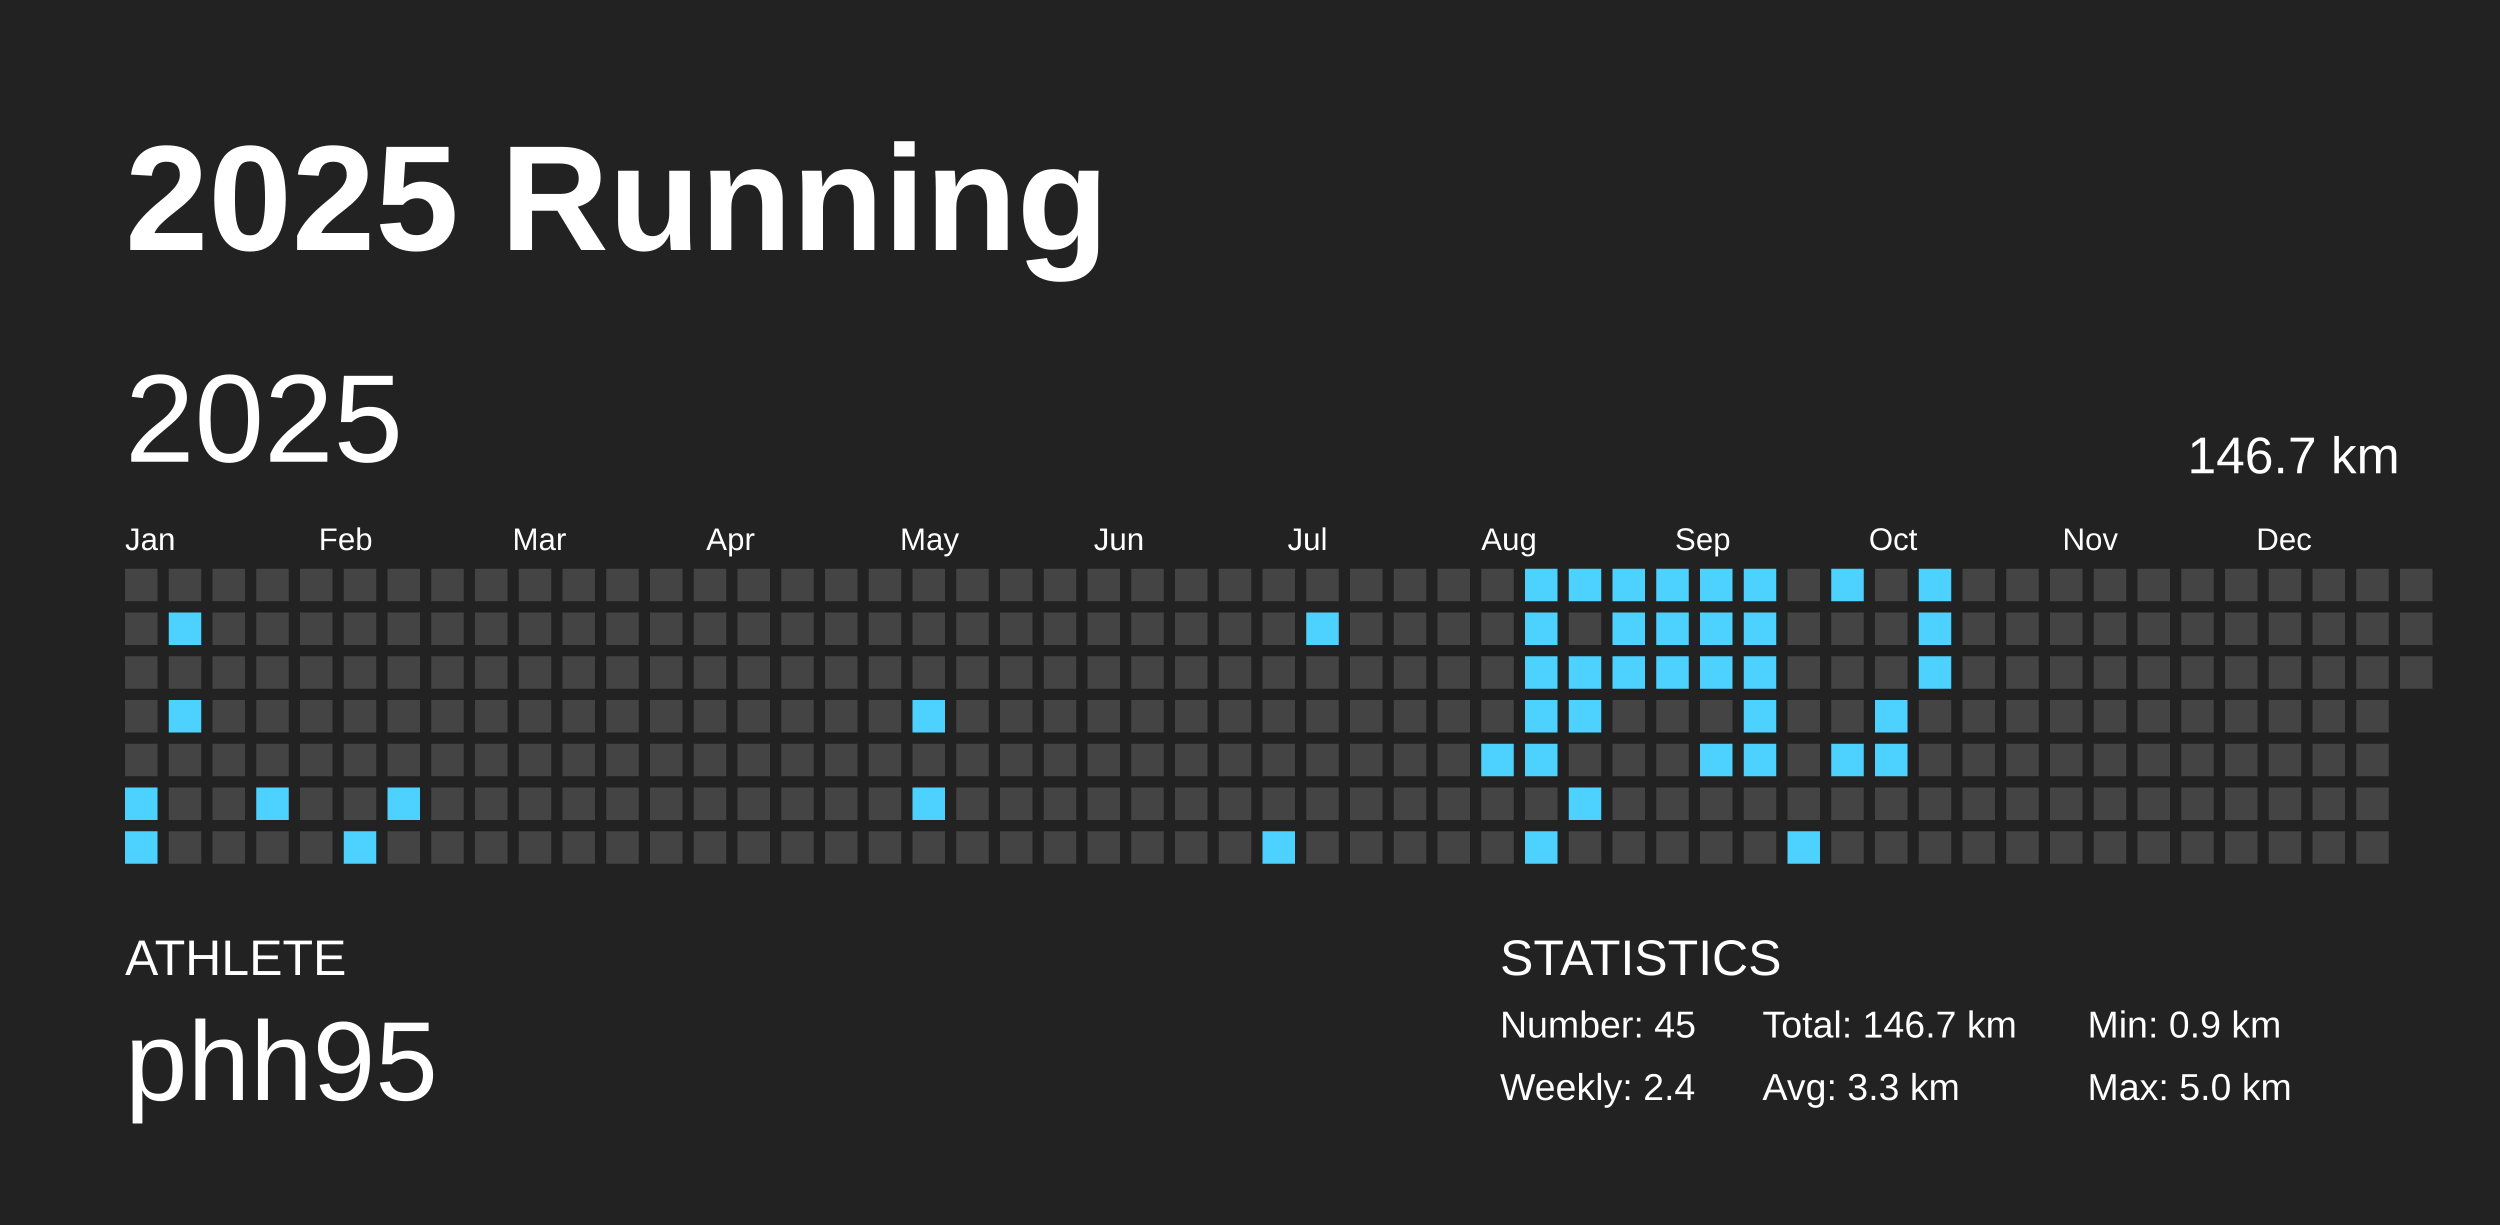
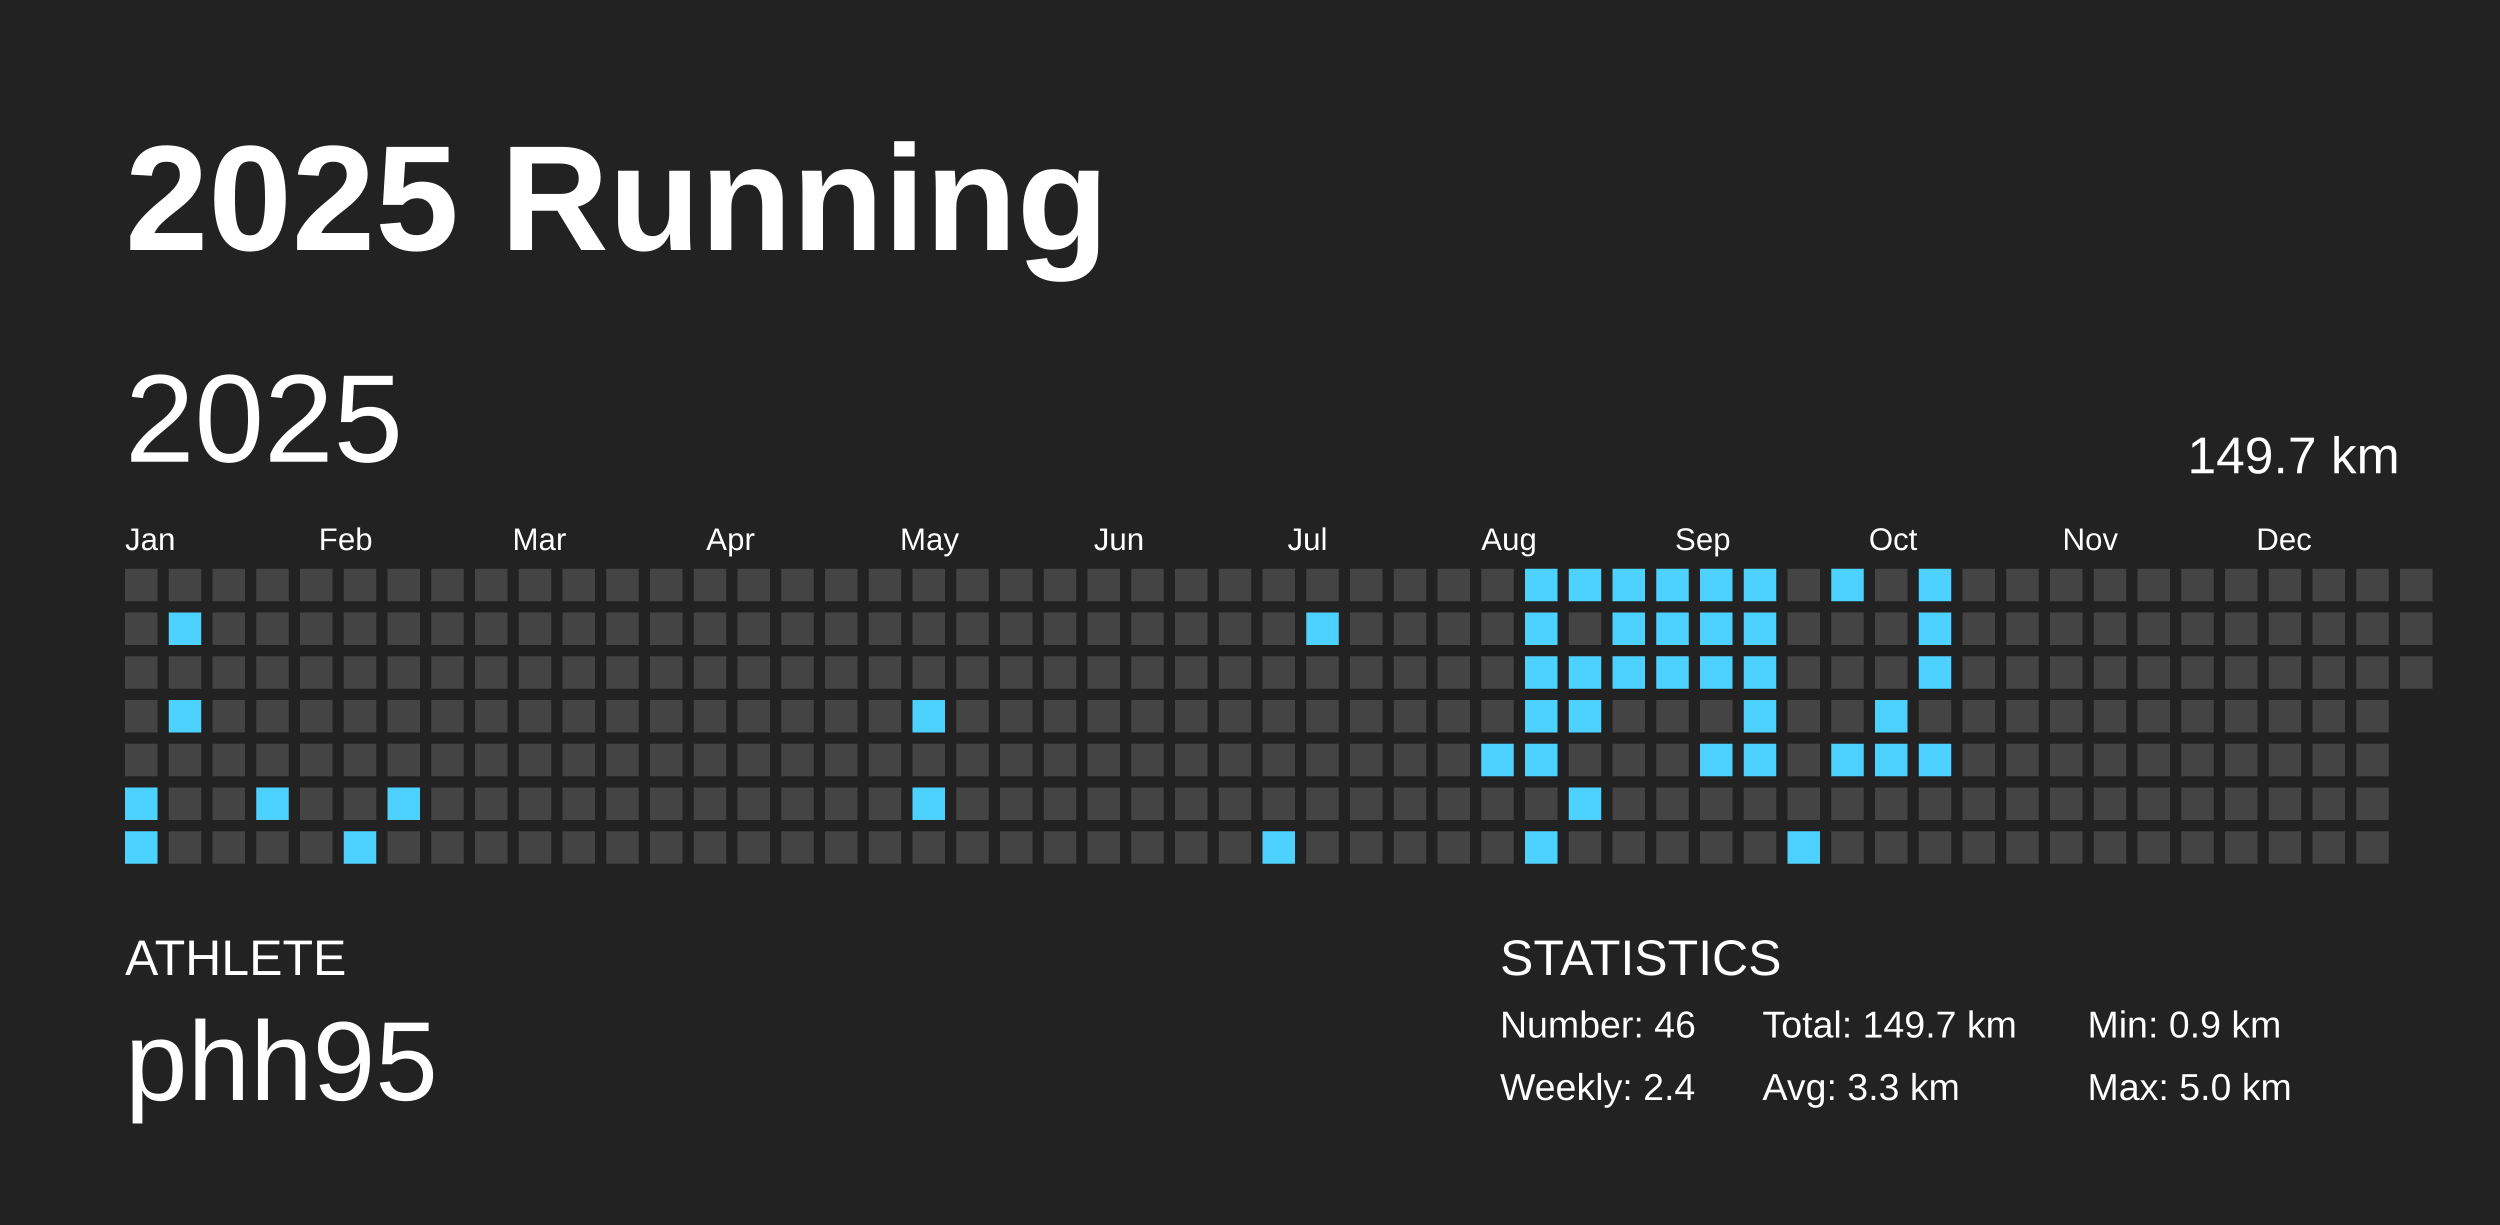
<svg xmlns="http://www.w3.org/2000/svg" baseProfile="full" height="98mm" version="1.1" viewBox="0,0,200,98" width="200mm">
  <defs />
  <rect fill="#222222" height="98" width="200" x="0" y="0" />
  <text fill="#FFFFFF" style="font-size:12px; font-family:Arial; font-weight:bold;" x="10" y="20">2025 Running</text>
  <text fill="#FFFFFF" style="font-size:4px; font-family:Arial" x="10" y="78">ATHLETE</text>
  <text fill="#FFFFFF" style="font-size:9px; font-family:Arial" x="10" y="88">phh95</text>
  <text fill="#FFFFFF" style="font-size:4px; font-family:Arial" x="120" y="78">STATISTICS</text>
-   <text fill="#FFFFFF" style="font-size:3px; font-family:Arial" x="120" y="83">Number: 45</text>
+   <text fill="#FFFFFF" style="font-size:3px; font-family:Arial" x="120" y="83">Number: 46</text>
  <text fill="#FFFFFF" style="font-size:3px; font-family:Arial" x="120" y="88">Weekly: 2.4</text>
-   <text fill="#FFFFFF" style="font-size:3px; font-family:Arial" x="141" y="83">Total: 146.7 km</text>
+   <text fill="#FFFFFF" style="font-size:3px; font-family:Arial" x="141" y="83">Total: 149.7 km</text>
  <text fill="#FFFFFF" style="font-size:3px; font-family:Arial" x="141" y="88">Avg: 3.3 km</text>
  <text fill="#FFFFFF" style="font-size:3px; font-family:Arial" x="167" y="83">Min: 0.9 km</text>
  <text fill="#FFFFFF" style="font-size:3px; font-family:Arial" x="167" y="88">Max: 5.0 km</text>
  <text dominant-baseline="hanging" fill="#FFFFFF" style="font-size:10.0px; font-family:Arial;" x="10" y="30">2025</text>
-   <text dominant-baseline="hanging" fill="#FFFFFF" style="font-size:4.125px; font-family:Arial;" x="175" y="35">146.7 km</text>
+   <text dominant-baseline="hanging" fill="#FFFFFF" style="font-size:4.125px; font-family:Arial;" x="175" y="35">149.7 km</text>
  <text fill="#FFFFFF" style="font-size:2.5px; font-family:Arial" x="10.0" y="44">Jan</text>
  <text fill="#FFFFFF" style="font-size:2.5px; font-family:Arial" x="25.5" y="44">Feb</text>
  <text fill="#FFFFFF" style="font-size:2.5px; font-family:Arial" x="41.0" y="44">Mar</text>
  <text fill="#FFFFFF" style="font-size:2.5px; font-family:Arial" x="56.5" y="44">Apr</text>
  <text fill="#FFFFFF" style="font-size:2.5px; font-family:Arial" x="72.0" y="44">May</text>
  <text fill="#FFFFFF" style="font-size:2.5px; font-family:Arial" x="87.5" y="44">Jun</text>
  <text fill="#FFFFFF" style="font-size:2.5px; font-family:Arial" x="103.0" y="44">Jul</text>
  <text fill="#FFFFFF" style="font-size:2.5px; font-family:Arial" x="118.5" y="44">Aug</text>
  <text fill="#FFFFFF" style="font-size:2.5px; font-family:Arial" x="134.0" y="44">Sep</text>
  <text fill="#FFFFFF" style="font-size:2.5px; font-family:Arial" x="149.5" y="44">Oct</text>
  <text fill="#FFFFFF" style="font-size:2.5px; font-family:Arial" x="165.0" y="44">Nov</text>
  <text fill="#FFFFFF" style="font-size:2.5px; font-family:Arial" x="180.5" y="44">Dec</text>
  <rect fill="#444444" height="2.6" width="2.6" x="10.0" y="45.5" />
  <rect fill="#444444" height="2.6" width="2.6" x="10.0" y="49.0" />
  <rect fill="#444444" height="2.6" width="2.6" x="10.0" y="52.5" />
  <rect fill="#444444" height="2.6" width="2.6" x="10.0" y="56.0" />
  <rect fill="#444444" height="2.6" width="2.6" x="10.0" y="59.5" />
  <rect fill="#4dd2ff" height="2.6" width="2.6" x="10.0" y="63.0" />
  <rect fill="#4dd2ff" height="2.6" width="2.6" x="10.0" y="66.5" />
  <rect fill="#444444" height="2.6" width="2.6" x="13.5" y="45.5" />
  <rect fill="#4dd2ff" height="2.6" width="2.6" x="13.5" y="49.0" />
  <rect fill="#444444" height="2.6" width="2.6" x="13.5" y="52.5" />
  <rect fill="#4dd2ff" height="2.6" width="2.6" x="13.5" y="56.0" />
  <rect fill="#444444" height="2.6" width="2.6" x="13.5" y="59.5" />
  <rect fill="#444444" height="2.6" width="2.6" x="13.5" y="63.0" />
  <rect fill="#444444" height="2.6" width="2.6" x="13.5" y="66.5" />
  <rect fill="#444444" height="2.6" width="2.6" x="17.0" y="45.5" />
  <rect fill="#444444" height="2.6" width="2.6" x="17.0" y="49.0" />
  <rect fill="#444444" height="2.6" width="2.6" x="17.0" y="52.5" />
  <rect fill="#444444" height="2.6" width="2.6" x="17.0" y="56.0" />
  <rect fill="#444444" height="2.6" width="2.6" x="17.0" y="59.5" />
  <rect fill="#444444" height="2.6" width="2.6" x="17.0" y="63.0" />
  <rect fill="#444444" height="2.6" width="2.6" x="17.0" y="66.5" />
  <rect fill="#444444" height="2.6" width="2.6" x="20.5" y="45.5" />
  <rect fill="#444444" height="2.6" width="2.6" x="20.5" y="49.0" />
  <rect fill="#444444" height="2.6" width="2.6" x="20.5" y="52.5" />
  <rect fill="#444444" height="2.6" width="2.6" x="20.5" y="56.0" />
  <rect fill="#444444" height="2.6" width="2.6" x="20.5" y="59.5" />
  <rect fill="#4dd2ff" height="2.6" width="2.6" x="20.5" y="63.0" />
  <rect fill="#444444" height="2.6" width="2.6" x="20.5" y="66.5" />
  <rect fill="#444444" height="2.6" width="2.6" x="24.0" y="45.5" />
  <rect fill="#444444" height="2.6" width="2.6" x="24.0" y="49.0" />
  <rect fill="#444444" height="2.6" width="2.6" x="24.0" y="52.5" />
  <rect fill="#444444" height="2.6" width="2.6" x="24.0" y="56.0" />
  <rect fill="#444444" height="2.6" width="2.6" x="24.0" y="59.5" />
  <rect fill="#444444" height="2.6" width="2.6" x="24.0" y="63.0" />
  <rect fill="#444444" height="2.6" width="2.6" x="24.0" y="66.5" />
  <rect fill="#444444" height="2.6" width="2.6" x="27.5" y="45.5" />
  <rect fill="#444444" height="2.6" width="2.6" x="27.5" y="49.0" />
  <rect fill="#444444" height="2.6" width="2.6" x="27.5" y="52.5" />
  <rect fill="#444444" height="2.6" width="2.6" x="27.5" y="56.0" />
  <rect fill="#444444" height="2.6" width="2.6" x="27.5" y="59.5" />
  <rect fill="#444444" height="2.6" width="2.6" x="27.5" y="63.0" />
  <rect fill="#4dd2ff" height="2.6" width="2.6" x="27.5" y="66.5" />
  <rect fill="#444444" height="2.6" width="2.6" x="31.0" y="45.5" />
  <rect fill="#444444" height="2.6" width="2.6" x="31.0" y="49.0" />
  <rect fill="#444444" height="2.6" width="2.6" x="31.0" y="52.5" />
  <rect fill="#444444" height="2.6" width="2.6" x="31.0" y="56.0" />
  <rect fill="#444444" height="2.6" width="2.6" x="31.0" y="59.5" />
  <rect fill="#4dd2ff" height="2.6" width="2.6" x="31.0" y="63.0" />
  <rect fill="#444444" height="2.6" width="2.6" x="31.0" y="66.5" />
  <rect fill="#444444" height="2.6" width="2.6" x="34.5" y="45.5" />
  <rect fill="#444444" height="2.6" width="2.6" x="34.5" y="49.0" />
  <rect fill="#444444" height="2.6" width="2.6" x="34.5" y="52.5" />
  <rect fill="#444444" height="2.6" width="2.6" x="34.5" y="56.0" />
  <rect fill="#444444" height="2.6" width="2.6" x="34.5" y="59.5" />
  <rect fill="#444444" height="2.6" width="2.6" x="34.5" y="63.0" />
  <rect fill="#444444" height="2.6" width="2.6" x="34.5" y="66.5" />
  <rect fill="#444444" height="2.6" width="2.6" x="38.0" y="45.5" />
  <rect fill="#444444" height="2.6" width="2.6" x="38.0" y="49.0" />
  <rect fill="#444444" height="2.6" width="2.6" x="38.0" y="52.5" />
  <rect fill="#444444" height="2.6" width="2.6" x="38.0" y="56.0" />
  <rect fill="#444444" height="2.6" width="2.6" x="38.0" y="59.5" />
  <rect fill="#444444" height="2.6" width="2.6" x="38.0" y="63.0" />
  <rect fill="#444444" height="2.6" width="2.6" x="38.0" y="66.5" />
  <rect fill="#444444" height="2.6" width="2.6" x="41.5" y="45.5" />
  <rect fill="#444444" height="2.6" width="2.6" x="41.5" y="49.0" />
  <rect fill="#444444" height="2.6" width="2.6" x="41.5" y="52.5" />
  <rect fill="#444444" height="2.6" width="2.6" x="41.5" y="56.0" />
  <rect fill="#444444" height="2.6" width="2.6" x="41.5" y="59.5" />
  <rect fill="#444444" height="2.6" width="2.6" x="41.5" y="63.0" />
  <rect fill="#444444" height="2.6" width="2.6" x="41.5" y="66.5" />
  <rect fill="#444444" height="2.6" width="2.6" x="45.0" y="45.5" />
  <rect fill="#444444" height="2.6" width="2.6" x="45.0" y="49.0" />
  <rect fill="#444444" height="2.6" width="2.6" x="45.0" y="52.5" />
  <rect fill="#444444" height="2.6" width="2.6" x="45.0" y="56.0" />
  <rect fill="#444444" height="2.6" width="2.6" x="45.0" y="59.5" />
  <rect fill="#444444" height="2.6" width="2.6" x="45.0" y="63.0" />
  <rect fill="#444444" height="2.6" width="2.6" x="45.0" y="66.5" />
  <rect fill="#444444" height="2.6" width="2.6" x="48.5" y="45.5" />
  <rect fill="#444444" height="2.6" width="2.6" x="48.5" y="49.0" />
  <rect fill="#444444" height="2.6" width="2.6" x="48.5" y="52.5" />
  <rect fill="#444444" height="2.6" width="2.6" x="48.5" y="56.0" />
  <rect fill="#444444" height="2.6" width="2.6" x="48.5" y="59.5" />
  <rect fill="#444444" height="2.6" width="2.6" x="48.5" y="63.0" />
  <rect fill="#444444" height="2.6" width="2.6" x="48.5" y="66.5" />
  <rect fill="#444444" height="2.6" width="2.6" x="52.0" y="45.5" />
  <rect fill="#444444" height="2.6" width="2.6" x="52.0" y="49.0" />
  <rect fill="#444444" height="2.6" width="2.6" x="52.0" y="52.5" />
  <rect fill="#444444" height="2.6" width="2.6" x="52.0" y="56.0" />
  <rect fill="#444444" height="2.6" width="2.6" x="52.0" y="59.5" />
  <rect fill="#444444" height="2.6" width="2.6" x="52.0" y="63.0" />
  <rect fill="#444444" height="2.6" width="2.6" x="52.0" y="66.5" />
  <rect fill="#444444" height="2.6" width="2.6" x="55.5" y="45.5" />
  <rect fill="#444444" height="2.6" width="2.6" x="55.5" y="49.0" />
  <rect fill="#444444" height="2.6" width="2.6" x="55.5" y="52.5" />
  <rect fill="#444444" height="2.6" width="2.6" x="55.5" y="56.0" />
  <rect fill="#444444" height="2.6" width="2.6" x="55.5" y="59.5" />
  <rect fill="#444444" height="2.6" width="2.6" x="55.5" y="63.0" />
  <rect fill="#444444" height="2.6" width="2.6" x="55.5" y="66.5" />
  <rect fill="#444444" height="2.6" width="2.6" x="59.0" y="45.5" />
  <rect fill="#444444" height="2.6" width="2.6" x="59.0" y="49.0" />
  <rect fill="#444444" height="2.6" width="2.6" x="59.0" y="52.5" />
  <rect fill="#444444" height="2.6" width="2.6" x="59.0" y="56.0" />
  <rect fill="#444444" height="2.6" width="2.6" x="59.0" y="59.5" />
  <rect fill="#444444" height="2.6" width="2.6" x="59.0" y="63.0" />
  <rect fill="#444444" height="2.6" width="2.6" x="59.0" y="66.5" />
  <rect fill="#444444" height="2.6" width="2.6" x="62.5" y="45.5" />
  <rect fill="#444444" height="2.6" width="2.6" x="62.5" y="49.0" />
  <rect fill="#444444" height="2.6" width="2.6" x="62.5" y="52.5" />
  <rect fill="#444444" height="2.6" width="2.6" x="62.5" y="56.0" />
  <rect fill="#444444" height="2.6" width="2.6" x="62.5" y="59.5" />
  <rect fill="#444444" height="2.6" width="2.6" x="62.5" y="63.0" />
  <rect fill="#444444" height="2.6" width="2.6" x="62.5" y="66.5" />
  <rect fill="#444444" height="2.6" width="2.6" x="66.0" y="45.5" />
  <rect fill="#444444" height="2.6" width="2.6" x="66.0" y="49.0" />
  <rect fill="#444444" height="2.6" width="2.6" x="66.0" y="52.5" />
  <rect fill="#444444" height="2.6" width="2.6" x="66.0" y="56.0" />
  <rect fill="#444444" height="2.6" width="2.6" x="66.0" y="59.5" />
  <rect fill="#444444" height="2.6" width="2.6" x="66.0" y="63.0" />
  <rect fill="#444444" height="2.6" width="2.6" x="66.0" y="66.5" />
  <rect fill="#444444" height="2.6" width="2.6" x="69.5" y="45.5" />
  <rect fill="#444444" height="2.6" width="2.6" x="69.5" y="49.0" />
  <rect fill="#444444" height="2.6" width="2.6" x="69.5" y="52.5" />
  <rect fill="#444444" height="2.6" width="2.6" x="69.5" y="56.0" />
  <rect fill="#444444" height="2.6" width="2.6" x="69.5" y="59.5" />
  <rect fill="#444444" height="2.6" width="2.6" x="69.5" y="63.0" />
  <rect fill="#444444" height="2.6" width="2.6" x="69.5" y="66.5" />
  <rect fill="#444444" height="2.6" width="2.6" x="73.0" y="45.5" />
  <rect fill="#444444" height="2.6" width="2.6" x="73.0" y="49.0" />
  <rect fill="#444444" height="2.6" width="2.6" x="73.0" y="52.5" />
  <rect fill="#4dd2ff" height="2.6" width="2.6" x="73.0" y="56.0" />
  <rect fill="#444444" height="2.6" width="2.6" x="73.0" y="59.5" />
  <rect fill="#4dd2ff" height="2.6" width="2.6" x="73.0" y="63.0" />
  <rect fill="#444444" height="2.6" width="2.6" x="73.0" y="66.5" />
  <rect fill="#444444" height="2.6" width="2.6" x="76.5" y="45.5" />
  <rect fill="#444444" height="2.6" width="2.6" x="76.5" y="49.0" />
  <rect fill="#444444" height="2.6" width="2.6" x="76.5" y="52.5" />
  <rect fill="#444444" height="2.6" width="2.6" x="76.5" y="56.0" />
  <rect fill="#444444" height="2.6" width="2.6" x="76.5" y="59.5" />
  <rect fill="#444444" height="2.6" width="2.6" x="76.5" y="63.0" />
  <rect fill="#444444" height="2.6" width="2.6" x="76.5" y="66.5" />
  <rect fill="#444444" height="2.6" width="2.6" x="80.0" y="45.5" />
  <rect fill="#444444" height="2.6" width="2.6" x="80.0" y="49.0" />
  <rect fill="#444444" height="2.6" width="2.6" x="80.0" y="52.5" />
  <rect fill="#444444" height="2.6" width="2.6" x="80.0" y="56.0" />
  <rect fill="#444444" height="2.6" width="2.6" x="80.0" y="59.5" />
  <rect fill="#444444" height="2.6" width="2.6" x="80.0" y="63.0" />
  <rect fill="#444444" height="2.6" width="2.6" x="80.0" y="66.5" />
  <rect fill="#444444" height="2.6" width="2.6" x="83.5" y="45.5" />
  <rect fill="#444444" height="2.6" width="2.6" x="83.5" y="49.0" />
  <rect fill="#444444" height="2.6" width="2.6" x="83.5" y="52.5" />
  <rect fill="#444444" height="2.6" width="2.6" x="83.5" y="56.0" />
  <rect fill="#444444" height="2.6" width="2.6" x="83.5" y="59.5" />
  <rect fill="#444444" height="2.6" width="2.6" x="83.5" y="63.0" />
  <rect fill="#444444" height="2.6" width="2.6" x="83.5" y="66.5" />
  <rect fill="#444444" height="2.6" width="2.6" x="87.0" y="45.5" />
  <rect fill="#444444" height="2.6" width="2.6" x="87.0" y="49.0" />
  <rect fill="#444444" height="2.6" width="2.6" x="87.0" y="52.5" />
  <rect fill="#444444" height="2.6" width="2.6" x="87.0" y="56.0" />
  <rect fill="#444444" height="2.6" width="2.6" x="87.0" y="59.5" />
  <rect fill="#444444" height="2.6" width="2.6" x="87.0" y="63.0" />
  <rect fill="#444444" height="2.6" width="2.6" x="87.0" y="66.5" />
  <rect fill="#444444" height="2.6" width="2.6" x="90.5" y="45.5" />
  <rect fill="#444444" height="2.6" width="2.6" x="90.5" y="49.0" />
  <rect fill="#444444" height="2.6" width="2.6" x="90.5" y="52.5" />
  <rect fill="#444444" height="2.6" width="2.6" x="90.5" y="56.0" />
  <rect fill="#444444" height="2.6" width="2.6" x="90.5" y="59.5" />
  <rect fill="#444444" height="2.6" width="2.6" x="90.5" y="63.0" />
  <rect fill="#444444" height="2.6" width="2.6" x="90.5" y="66.5" />
  <rect fill="#444444" height="2.6" width="2.6" x="94.0" y="45.5" />
  <rect fill="#444444" height="2.6" width="2.6" x="94.0" y="49.0" />
  <rect fill="#444444" height="2.6" width="2.6" x="94.0" y="52.5" />
  <rect fill="#444444" height="2.6" width="2.6" x="94.0" y="56.0" />
  <rect fill="#444444" height="2.6" width="2.6" x="94.0" y="59.5" />
  <rect fill="#444444" height="2.6" width="2.6" x="94.0" y="63.0" />
  <rect fill="#444444" height="2.6" width="2.6" x="94.0" y="66.5" />
  <rect fill="#444444" height="2.6" width="2.6" x="97.5" y="45.5" />
  <rect fill="#444444" height="2.6" width="2.6" x="97.5" y="49.0" />
  <rect fill="#444444" height="2.6" width="2.6" x="97.5" y="52.5" />
  <rect fill="#444444" height="2.6" width="2.6" x="97.5" y="56.0" />
  <rect fill="#444444" height="2.6" width="2.6" x="97.5" y="59.5" />
  <rect fill="#444444" height="2.6" width="2.6" x="97.5" y="63.0" />
  <rect fill="#444444" height="2.6" width="2.6" x="97.5" y="66.5" />
  <rect fill="#444444" height="2.6" width="2.6" x="101.0" y="45.5" />
  <rect fill="#444444" height="2.6" width="2.6" x="101.0" y="49.0" />
  <rect fill="#444444" height="2.6" width="2.6" x="101.0" y="52.5" />
  <rect fill="#444444" height="2.6" width="2.6" x="101.0" y="56.0" />
  <rect fill="#444444" height="2.6" width="2.6" x="101.0" y="59.5" />
  <rect fill="#444444" height="2.6" width="2.6" x="101.0" y="63.0" />
  <rect fill="#4dd2ff" height="2.6" width="2.6" x="101.0" y="66.5" />
  <rect fill="#444444" height="2.6" width="2.6" x="104.5" y="45.5" />
  <rect fill="#4dd2ff" height="2.6" width="2.6" x="104.5" y="49.0" />
  <rect fill="#444444" height="2.6" width="2.6" x="104.5" y="52.5" />
  <rect fill="#444444" height="2.6" width="2.6" x="104.5" y="56.0" />
  <rect fill="#444444" height="2.6" width="2.6" x="104.5" y="59.5" />
  <rect fill="#444444" height="2.6" width="2.6" x="104.5" y="63.0" />
  <rect fill="#444444" height="2.6" width="2.6" x="104.5" y="66.5" />
  <rect fill="#444444" height="2.6" width="2.6" x="108.0" y="45.5" />
  <rect fill="#444444" height="2.6" width="2.6" x="108.0" y="49.0" />
  <rect fill="#444444" height="2.6" width="2.6" x="108.0" y="52.5" />
  <rect fill="#444444" height="2.6" width="2.6" x="108.0" y="56.0" />
  <rect fill="#444444" height="2.6" width="2.6" x="108.0" y="59.5" />
  <rect fill="#444444" height="2.6" width="2.6" x="108.0" y="63.0" />
  <rect fill="#444444" height="2.6" width="2.6" x="108.0" y="66.5" />
  <rect fill="#444444" height="2.6" width="2.6" x="111.5" y="45.5" />
  <rect fill="#444444" height="2.6" width="2.6" x="111.5" y="49.0" />
  <rect fill="#444444" height="2.6" width="2.6" x="111.5" y="52.5" />
  <rect fill="#444444" height="2.6" width="2.6" x="111.5" y="56.0" />
  <rect fill="#444444" height="2.6" width="2.6" x="111.5" y="59.5" />
  <rect fill="#444444" height="2.6" width="2.6" x="111.5" y="63.0" />
  <rect fill="#444444" height="2.6" width="2.6" x="111.5" y="66.5" />
  <rect fill="#444444" height="2.6" width="2.6" x="115.0" y="45.5" />
  <rect fill="#444444" height="2.6" width="2.6" x="115.0" y="49.0" />
  <rect fill="#444444" height="2.6" width="2.6" x="115.0" y="52.5" />
  <rect fill="#444444" height="2.6" width="2.6" x="115.0" y="56.0" />
  <rect fill="#444444" height="2.6" width="2.6" x="115.0" y="59.5" />
  <rect fill="#444444" height="2.6" width="2.6" x="115.0" y="63.0" />
  <rect fill="#444444" height="2.6" width="2.6" x="115.0" y="66.5" />
  <rect fill="#444444" height="2.6" width="2.6" x="118.5" y="45.5" />
  <rect fill="#444444" height="2.6" width="2.6" x="118.5" y="49.0" />
  <rect fill="#444444" height="2.6" width="2.6" x="118.5" y="52.5" />
  <rect fill="#444444" height="2.6" width="2.6" x="118.5" y="56.0" />
  <rect fill="#4dd2ff" height="2.6" width="2.6" x="118.5" y="59.5" />
  <rect fill="#444444" height="2.6" width="2.6" x="118.5" y="63.0" />
  <rect fill="#444444" height="2.6" width="2.6" x="118.5" y="66.5" />
  <rect fill="#4dd2ff" height="2.6" width="2.6" x="122.0" y="45.5" />
  <rect fill="#4dd2ff" height="2.6" width="2.6" x="122.0" y="49.0" />
  <rect fill="#4dd2ff" height="2.6" width="2.6" x="122.0" y="52.5" />
  <rect fill="#4dd2ff" height="2.6" width="2.6" x="122.0" y="56.0" />
  <rect fill="#4dd2ff" height="2.6" width="2.6" x="122.0" y="59.5" />
  <rect fill="#444444" height="2.6" width="2.6" x="122.0" y="63.0" />
  <rect fill="#4dd2ff" height="2.6" width="2.6" x="122.0" y="66.5" />
  <rect fill="#4dd2ff" height="2.6" width="2.6" x="125.5" y="45.5" />
  <rect fill="#444444" height="2.6" width="2.6" x="125.5" y="49.0" />
  <rect fill="#4dd2ff" height="2.6" width="2.6" x="125.5" y="52.5" />
  <rect fill="#4dd2ff" height="2.6" width="2.6" x="125.5" y="56.0" />
  <rect fill="#444444" height="2.6" width="2.6" x="125.5" y="59.5" />
  <rect fill="#4dd2ff" height="2.6" width="2.6" x="125.5" y="63.0" />
  <rect fill="#444444" height="2.6" width="2.6" x="125.5" y="66.5" />
  <rect fill="#4dd2ff" height="2.6" width="2.6" x="129.0" y="45.5" />
  <rect fill="#4dd2ff" height="2.6" width="2.6" x="129.0" y="49.0" />
  <rect fill="#4dd2ff" height="2.6" width="2.6" x="129.0" y="52.5" />
  <rect fill="#444444" height="2.6" width="2.6" x="129.0" y="56.0" />
  <rect fill="#444444" height="2.6" width="2.6" x="129.0" y="59.5" />
  <rect fill="#444444" height="2.6" width="2.6" x="129.0" y="63.0" />
  <rect fill="#444444" height="2.6" width="2.6" x="129.0" y="66.5" />
  <rect fill="#4dd2ff" height="2.6" width="2.6" x="132.5" y="45.5" />
  <rect fill="#4dd2ff" height="2.6" width="2.6" x="132.5" y="49.0" />
  <rect fill="#4dd2ff" height="2.6" width="2.6" x="132.5" y="52.5" />
  <rect fill="#444444" height="2.6" width="2.6" x="132.5" y="56.0" />
  <rect fill="#444444" height="2.6" width="2.6" x="132.5" y="59.5" />
  <rect fill="#444444" height="2.6" width="2.6" x="132.5" y="63.0" />
  <rect fill="#444444" height="2.6" width="2.6" x="132.5" y="66.5" />
  <rect fill="#4dd2ff" height="2.6" width="2.6" x="136.0" y="45.5" />
  <rect fill="#4dd2ff" height="2.6" width="2.6" x="136.0" y="49.0" />
  <rect fill="#4dd2ff" height="2.6" width="2.6" x="136.0" y="52.5" />
  <rect fill="#444444" height="2.6" width="2.6" x="136.0" y="56.0" />
  <rect fill="#4dd2ff" height="2.6" width="2.6" x="136.0" y="59.5" />
  <rect fill="#444444" height="2.6" width="2.6" x="136.0" y="63.0" />
  <rect fill="#444444" height="2.6" width="2.6" x="136.0" y="66.5" />
  <rect fill="#4dd2ff" height="2.6" width="2.6" x="139.5" y="45.5" />
  <rect fill="#4dd2ff" height="2.6" width="2.6" x="139.5" y="49.0" />
  <rect fill="#4dd2ff" height="2.6" width="2.6" x="139.5" y="52.5" />
  <rect fill="#4dd2ff" height="2.6" width="2.6" x="139.5" y="56.0" />
  <rect fill="#4dd2ff" height="2.6" width="2.6" x="139.5" y="59.5" />
  <rect fill="#444444" height="2.6" width="2.6" x="139.5" y="63.0" />
  <rect fill="#444444" height="2.6" width="2.6" x="139.5" y="66.5" />
  <rect fill="#444444" height="2.6" width="2.6" x="143.0" y="45.5" />
  <rect fill="#444444" height="2.6" width="2.6" x="143.0" y="49.0" />
  <rect fill="#444444" height="2.6" width="2.6" x="143.0" y="52.5" />
  <rect fill="#444444" height="2.6" width="2.6" x="143.0" y="56.0" />
  <rect fill="#444444" height="2.6" width="2.6" x="143.0" y="59.5" />
  <rect fill="#444444" height="2.6" width="2.6" x="143.0" y="63.0" />
  <rect fill="#4dd2ff" height="2.6" width="2.6" x="143.0" y="66.5" />
  <rect fill="#4dd2ff" height="2.6" width="2.6" x="146.5" y="45.5" />
  <rect fill="#444444" height="2.6" width="2.6" x="146.5" y="49.0" />
  <rect fill="#444444" height="2.6" width="2.6" x="146.5" y="52.5" />
  <rect fill="#444444" height="2.6" width="2.6" x="146.5" y="56.0" />
  <rect fill="#4dd2ff" height="2.6" width="2.6" x="146.5" y="59.5" />
  <rect fill="#444444" height="2.6" width="2.6" x="146.5" y="63.0" />
  <rect fill="#444444" height="2.6" width="2.6" x="146.5" y="66.5" />
  <rect fill="#444444" height="2.6" width="2.6" x="150.0" y="45.5" />
  <rect fill="#444444" height="2.6" width="2.6" x="150.0" y="49.0" />
  <rect fill="#444444" height="2.6" width="2.6" x="150.0" y="52.5" />
  <rect fill="#4dd2ff" height="2.6" width="2.6" x="150.0" y="56.0" />
  <rect fill="#4dd2ff" height="2.6" width="2.6" x="150.0" y="59.5" />
  <rect fill="#444444" height="2.6" width="2.6" x="150.0" y="63.0" />
  <rect fill="#444444" height="2.6" width="2.6" x="150.0" y="66.5" />
  <rect fill="#4dd2ff" height="2.6" width="2.6" x="153.5" y="45.5" />
  <rect fill="#4dd2ff" height="2.6" width="2.6" x="153.5" y="49.0" />
  <rect fill="#4dd2ff" height="2.6" width="2.6" x="153.5" y="52.5" />
  <rect fill="#444444" height="2.6" width="2.6" x="153.5" y="56.0" />
-   <rect fill="#444444" height="2.6" width="2.6" x="153.5" y="59.5" />
+   <rect fill="#4dd2ff" height="2.6" width="2.6" x="153.5" y="59.5" />
  <rect fill="#444444" height="2.6" width="2.6" x="153.5" y="63.0" />
  <rect fill="#444444" height="2.6" width="2.6" x="153.5" y="66.5" />
  <rect fill="#444444" height="2.6" width="2.6" x="157.0" y="45.5" />
  <rect fill="#444444" height="2.6" width="2.6" x="157.0" y="49.0" />
  <rect fill="#444444" height="2.6" width="2.6" x="157.0" y="52.5" />
  <rect fill="#444444" height="2.6" width="2.6" x="157.0" y="56.0" />
  <rect fill="#444444" height="2.6" width="2.6" x="157.0" y="59.5" />
  <rect fill="#444444" height="2.6" width="2.6" x="157.0" y="63.0" />
  <rect fill="#444444" height="2.6" width="2.6" x="157.0" y="66.5" />
  <rect fill="#444444" height="2.6" width="2.6" x="160.5" y="45.5" />
  <rect fill="#444444" height="2.6" width="2.6" x="160.5" y="49.0" />
  <rect fill="#444444" height="2.6" width="2.6" x="160.5" y="52.5" />
  <rect fill="#444444" height="2.6" width="2.6" x="160.5" y="56.0" />
  <rect fill="#444444" height="2.6" width="2.6" x="160.5" y="59.5" />
  <rect fill="#444444" height="2.6" width="2.6" x="160.5" y="63.0" />
  <rect fill="#444444" height="2.6" width="2.6" x="160.5" y="66.5" />
  <rect fill="#444444" height="2.6" width="2.6" x="164.0" y="45.5" />
  <rect fill="#444444" height="2.6" width="2.6" x="164.0" y="49.0" />
  <rect fill="#444444" height="2.6" width="2.6" x="164.0" y="52.5" />
  <rect fill="#444444" height="2.6" width="2.6" x="164.0" y="56.0" />
  <rect fill="#444444" height="2.6" width="2.6" x="164.0" y="59.5" />
  <rect fill="#444444" height="2.6" width="2.6" x="164.0" y="63.0" />
  <rect fill="#444444" height="2.6" width="2.6" x="164.0" y="66.5" />
  <rect fill="#444444" height="2.6" width="2.6" x="167.5" y="45.5" />
  <rect fill="#444444" height="2.6" width="2.6" x="167.5" y="49.0" />
  <rect fill="#444444" height="2.6" width="2.6" x="167.5" y="52.5" />
  <rect fill="#444444" height="2.6" width="2.6" x="167.5" y="56.0" />
  <rect fill="#444444" height="2.6" width="2.6" x="167.5" y="59.5" />
  <rect fill="#444444" height="2.6" width="2.6" x="167.5" y="63.0" />
  <rect fill="#444444" height="2.6" width="2.6" x="167.5" y="66.5" />
  <rect fill="#444444" height="2.6" width="2.6" x="171.0" y="45.5" />
  <rect fill="#444444" height="2.6" width="2.6" x="171.0" y="49.0" />
  <rect fill="#444444" height="2.6" width="2.6" x="171.0" y="52.5" />
  <rect fill="#444444" height="2.6" width="2.6" x="171.0" y="56.0" />
  <rect fill="#444444" height="2.6" width="2.6" x="171.0" y="59.5" />
  <rect fill="#444444" height="2.6" width="2.6" x="171.0" y="63.0" />
  <rect fill="#444444" height="2.6" width="2.6" x="171.0" y="66.5" />
  <rect fill="#444444" height="2.6" width="2.6" x="174.5" y="45.5" />
  <rect fill="#444444" height="2.6" width="2.6" x="174.5" y="49.0" />
  <rect fill="#444444" height="2.6" width="2.6" x="174.5" y="52.5" />
  <rect fill="#444444" height="2.6" width="2.6" x="174.5" y="56.0" />
  <rect fill="#444444" height="2.6" width="2.6" x="174.5" y="59.5" />
  <rect fill="#444444" height="2.6" width="2.6" x="174.5" y="63.0" />
  <rect fill="#444444" height="2.6" width="2.6" x="174.5" y="66.5" />
  <rect fill="#444444" height="2.6" width="2.6" x="178.0" y="45.5" />
  <rect fill="#444444" height="2.6" width="2.6" x="178.0" y="49.0" />
  <rect fill="#444444" height="2.6" width="2.6" x="178.0" y="52.5" />
  <rect fill="#444444" height="2.6" width="2.6" x="178.0" y="56.0" />
  <rect fill="#444444" height="2.6" width="2.6" x="178.0" y="59.5" />
  <rect fill="#444444" height="2.6" width="2.6" x="178.0" y="63.0" />
  <rect fill="#444444" height="2.6" width="2.6" x="178.0" y="66.5" />
  <rect fill="#444444" height="2.6" width="2.6" x="181.5" y="45.5" />
  <rect fill="#444444" height="2.6" width="2.6" x="181.5" y="49.0" />
  <rect fill="#444444" height="2.6" width="2.6" x="181.5" y="52.5" />
  <rect fill="#444444" height="2.6" width="2.6" x="181.5" y="56.0" />
  <rect fill="#444444" height="2.6" width="2.6" x="181.5" y="59.5" />
  <rect fill="#444444" height="2.6" width="2.6" x="181.5" y="63.0" />
  <rect fill="#444444" height="2.6" width="2.6" x="181.5" y="66.5" />
  <rect fill="#444444" height="2.6" width="2.6" x="185.0" y="45.5" />
  <rect fill="#444444" height="2.6" width="2.6" x="185.0" y="49.0" />
  <rect fill="#444444" height="2.6" width="2.6" x="185.0" y="52.5" />
  <rect fill="#444444" height="2.6" width="2.6" x="185.0" y="56.0" />
  <rect fill="#444444" height="2.6" width="2.6" x="185.0" y="59.5" />
  <rect fill="#444444" height="2.6" width="2.6" x="185.0" y="63.0" />
  <rect fill="#444444" height="2.6" width="2.6" x="185.0" y="66.5" />
  <rect fill="#444444" height="2.6" width="2.6" x="188.5" y="45.5" />
  <rect fill="#444444" height="2.6" width="2.6" x="188.5" y="49.0" />
  <rect fill="#444444" height="2.6" width="2.6" x="188.5" y="52.5" />
  <rect fill="#444444" height="2.6" width="2.6" x="188.5" y="56.0" />
  <rect fill="#444444" height="2.6" width="2.6" x="188.5" y="59.5" />
  <rect fill="#444444" height="2.6" width="2.6" x="188.5" y="63.0" />
  <rect fill="#444444" height="2.6" width="2.6" x="188.5" y="66.5" />
  <rect fill="#444444" height="2.6" width="2.6" x="192.0" y="45.5" />
  <rect fill="#444444" height="2.6" width="2.6" x="192.0" y="49.0" />
  <rect fill="#444444" height="2.6" width="2.6" x="192.0" y="52.5" />
</svg>
